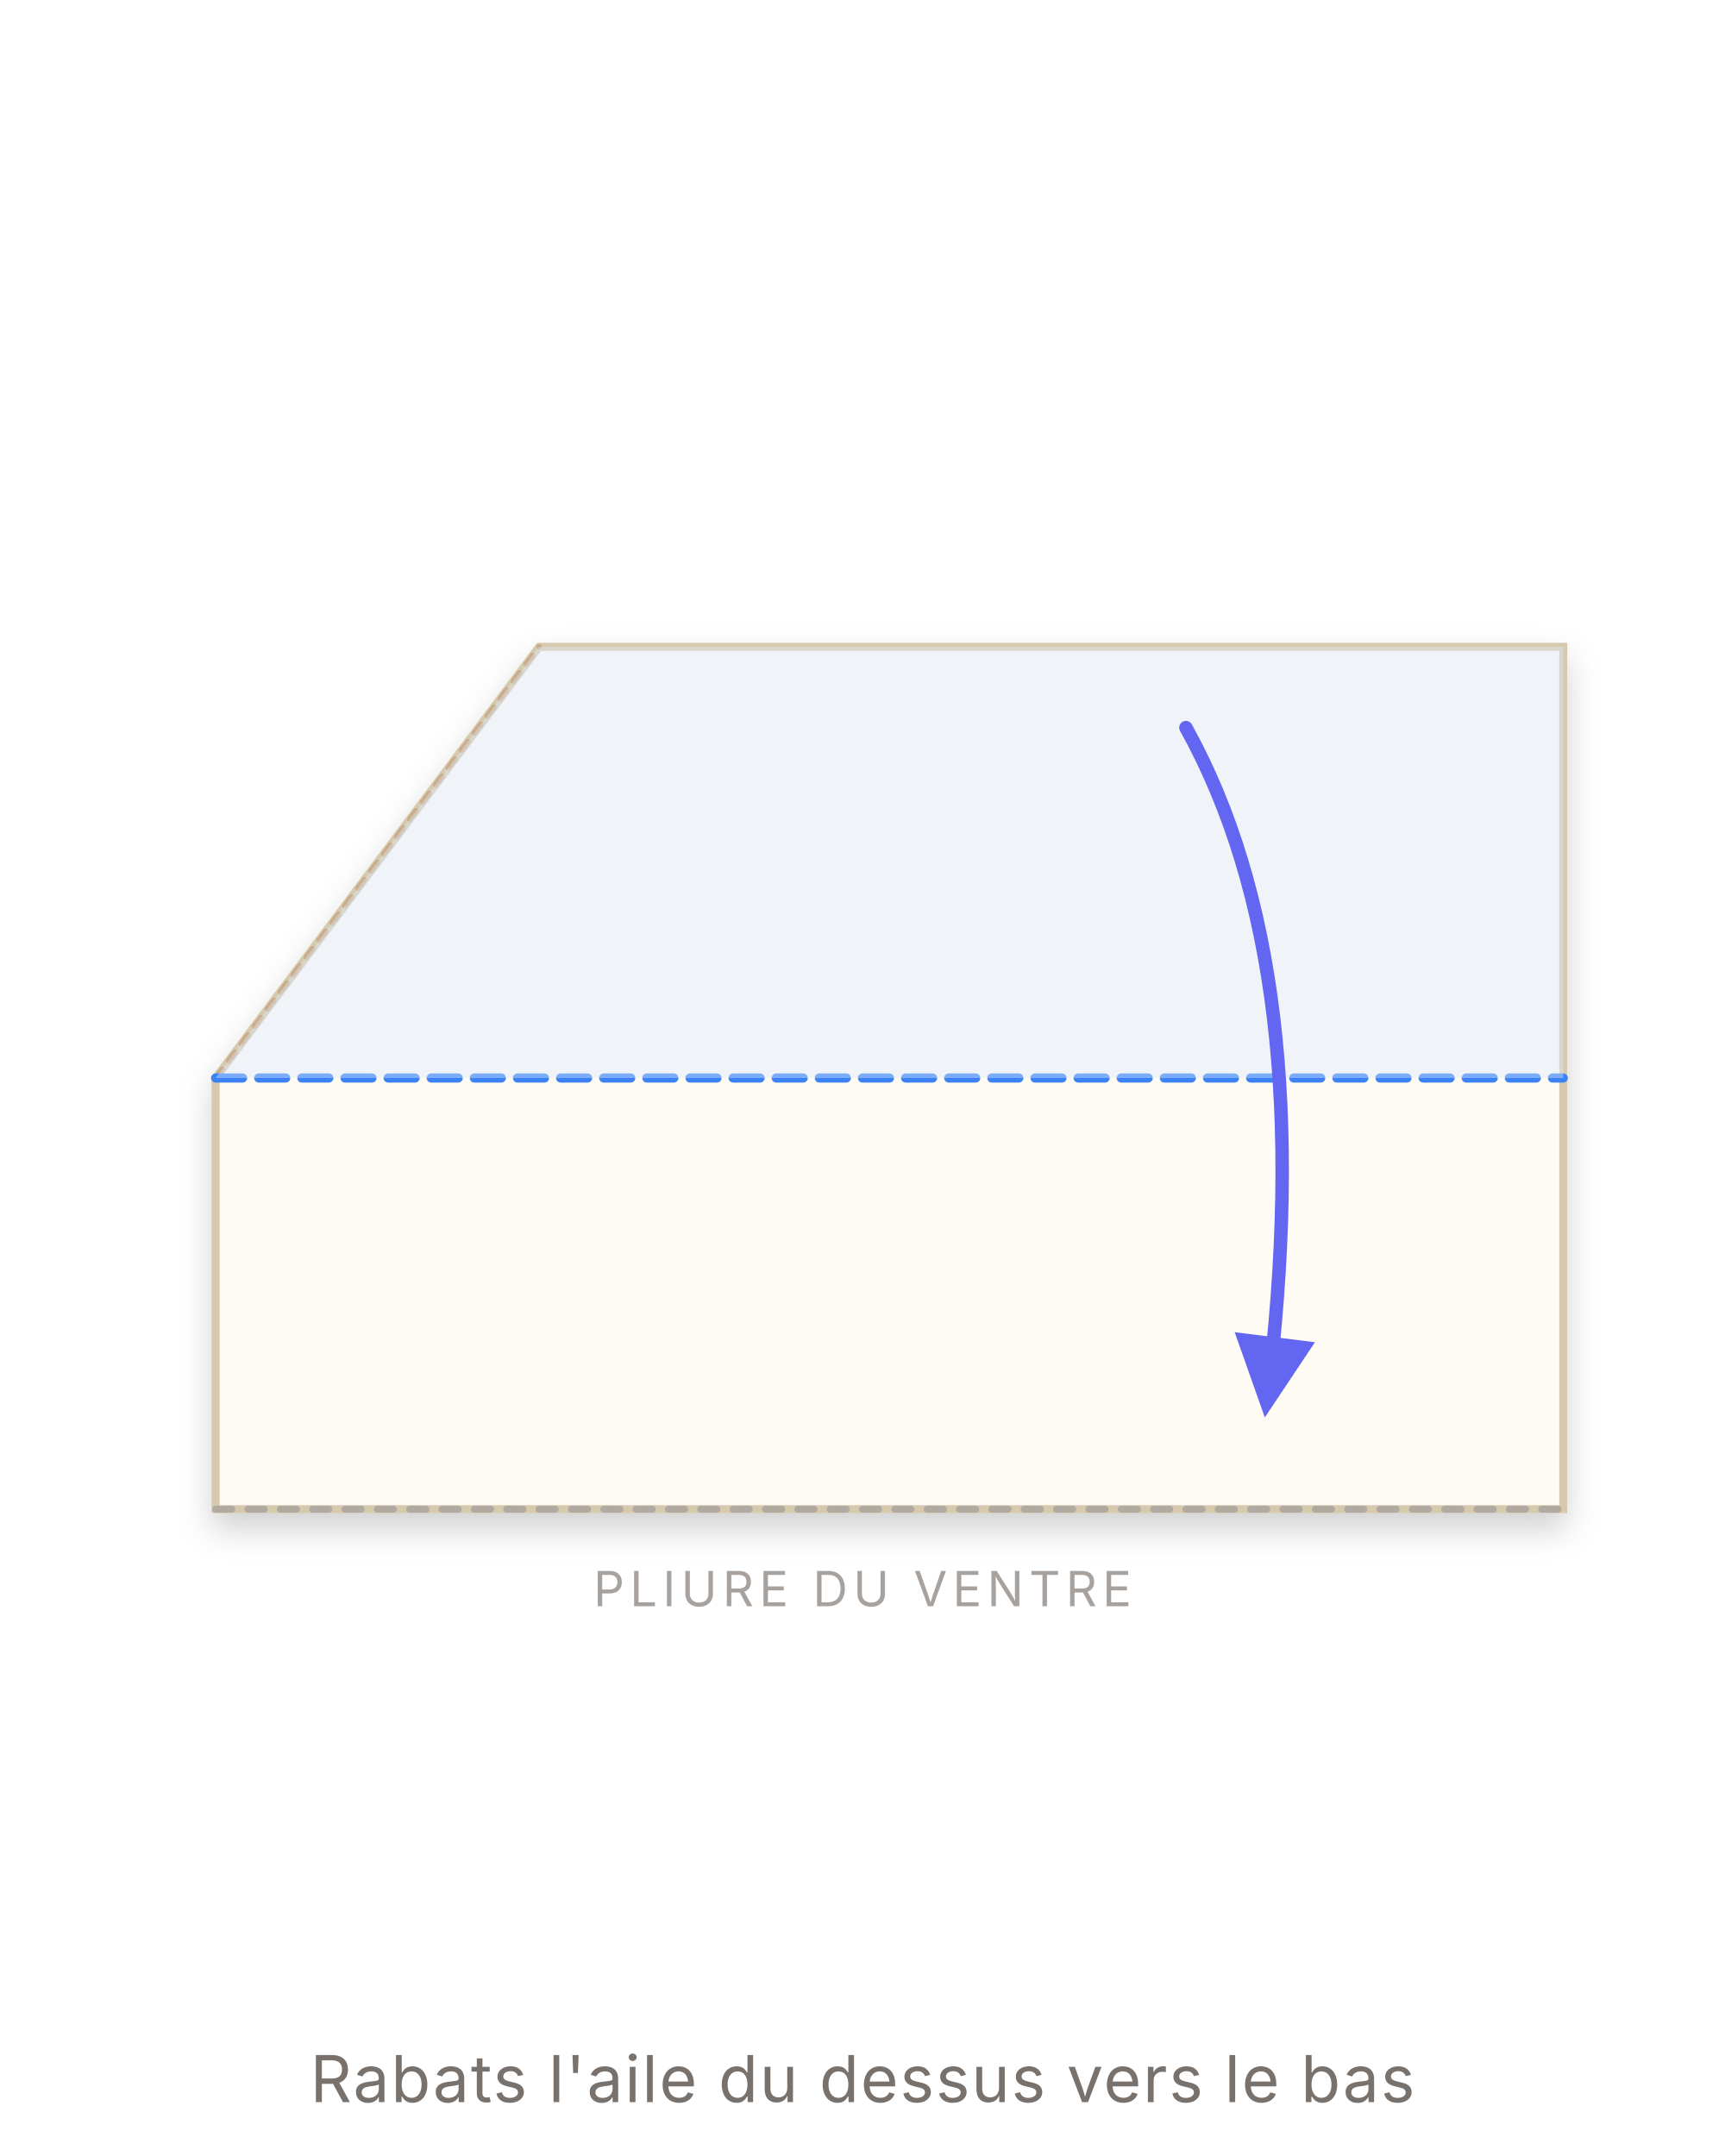
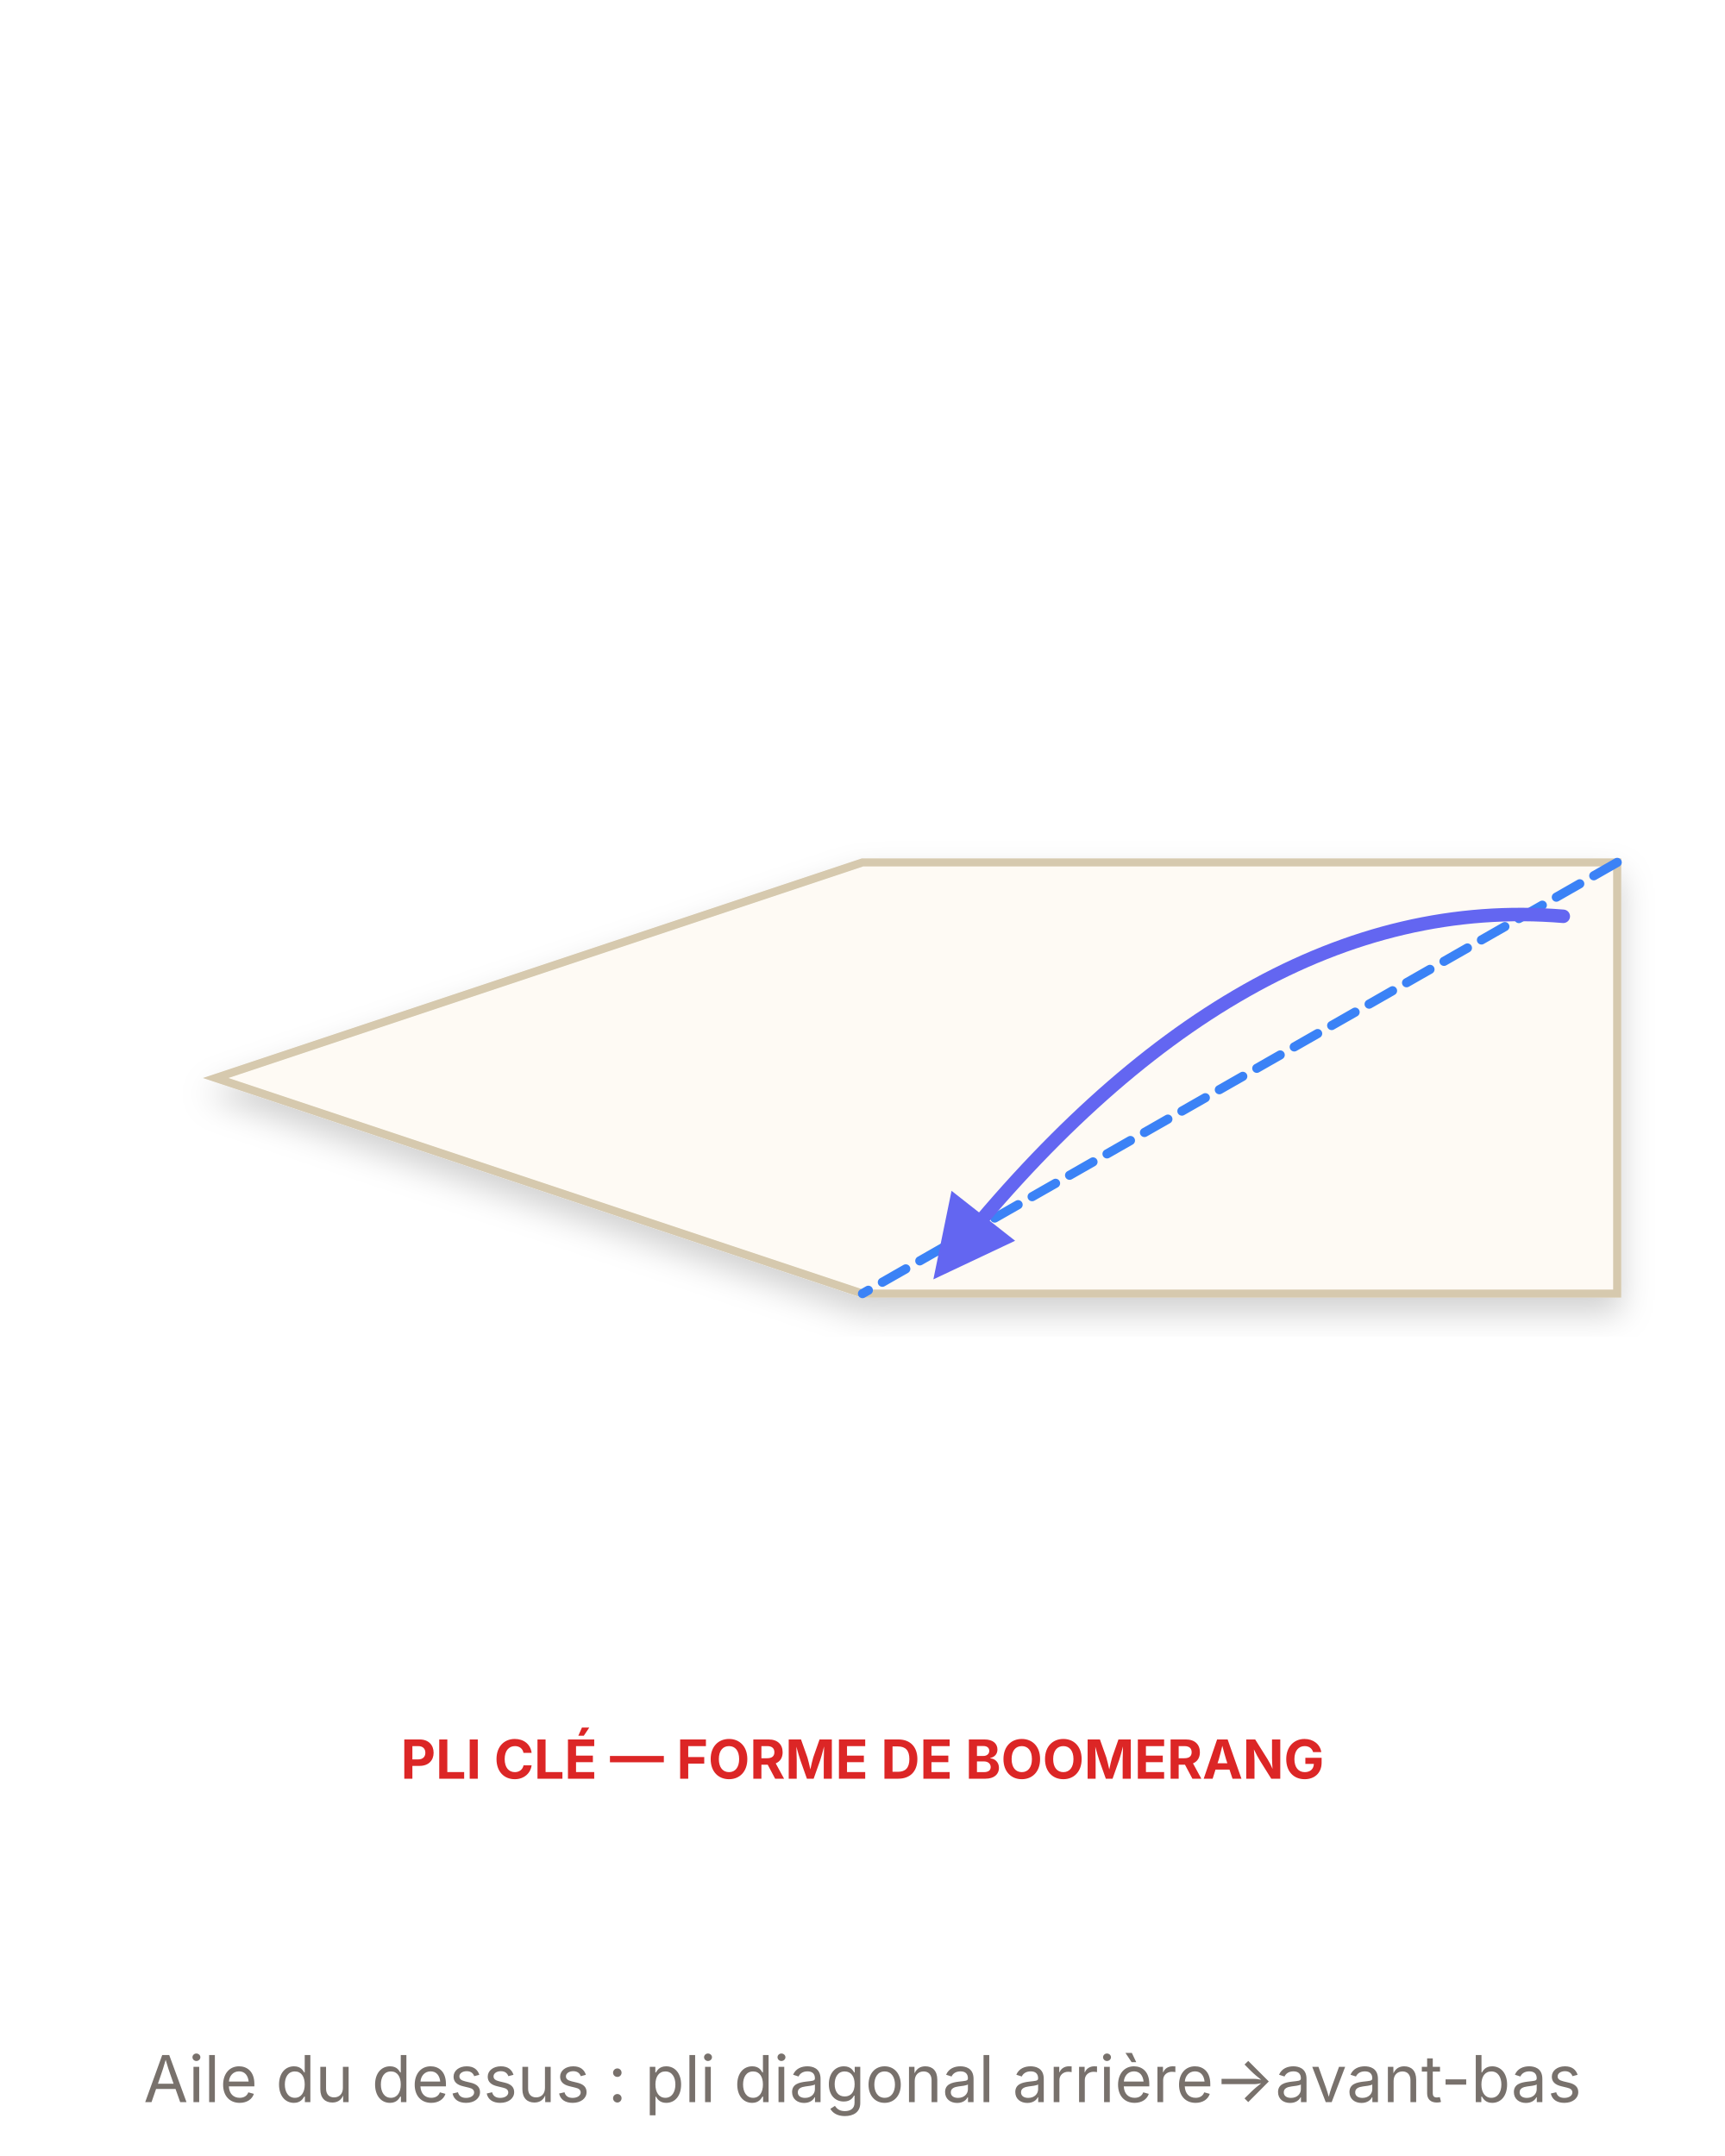
- <svg xmlns="http://www.w3.org/2000/svg" viewBox="0 0 320 400" fill="none" font-family="system-ui, -apple-system, sans-serif">
+ <svg xmlns="http://www.w3.org/2000/svg" viewBox="0 0 320 400" fill="none" font-family="system-ui,-apple-system,sans-serif">
  <defs>
    <filter id="ps" x="-10%" y="-10%" width="120%" height="120%">
      <feGaussianBlur in="SourceAlpha" stdDeviation="3" />
      <feOffset dx="0" dy="3" />
      <feComponentTransfer>
        <feFuncA type="linear" slope="0.18" />
      </feComponentTransfer>
      <feMerge>
        <feMergeNode />
        <feMergeNode in="SourceGraphic" />
      </feMerge>
    </filter>
    <marker id="arr" viewBox="0 0 10 10" refX="8" refY="5" markerWidth="6" markerHeight="6" orient="auto-start-reverse">
      <path d="M 0 0 L 10 5 L 0 10 z" fill="#6366f1" />
    </marker>
    <marker id="arrT" viewBox="0 0 10 10" refX="8" refY="5" markerWidth="6" markerHeight="6" orient="auto-start-reverse">
      <path d="M 0 0 L 10 5 L 0 10 z" fill="#14b8a6" />
    </marker>
    <linearGradient id="foldTri" x1="0" y1="0" x2="1" y2="1">
      <stop offset="0" stop-color="#fff7ed" />
      <stop offset="1" stop-color="#fed7aa" stop-opacity="0.7" />
    </linearGradient>
  </defs>
-   <polygon points="40,200 100,120 290,120 290,280 40,280" fill="#fefaf4" stroke="#d6c9ae" stroke-width="1.5" filter="url(#ps)" />
-   <line x1="40" y1="280" x2="290" y2="280" stroke="#a8a29e" stroke-width="1.3" stroke-dasharray="3 3" stroke-linecap="round" opacity="0.8" />
-   <text x="160" y="298" text-anchor="middle" font-size="9" fill="#a8a29e" letter-spacing="1">PLIURE DU VENTRE</text>
-   <line x1="40" y1="200" x2="100" y2="120" stroke="#c4a07c" stroke-width="1" stroke-dasharray="2 2" stroke-linecap="round" opacity="0.7" />
-   <line x1="40" y1="200" x2="290" y2="200" stroke="#3b82f6" stroke-width="1.7" stroke-dasharray="5 3" stroke-linecap="round" />
-   <polygon points="40,200 100,120 290,120 290,200" fill="#dbeafe" opacity="0.4" />
-   <path d="M 220 135 Q 245 180 235 260" stroke="#6366f1" stroke-width="2.5" stroke-linecap="round" fill="none" marker-end="url(#arr)" />
-   <text x="160" y="390" text-anchor="middle" font-size="12" fill="#78716c" letter-spacing="0.3">Rabats l'aile du dessus vers le bas</text>
+   <polygon points="40,200 160,160 300,160 300,240 160,240" fill="#fefaf4" stroke="#d6c9ae" stroke-width="1.5" filter="url(#ps)" />
+   <line x1="300" y1="160" x2="160" y2="240" stroke="#3b82f6" stroke-width="1.7" stroke-dasharray="5 3" stroke-linecap="round" />
+   <path d="M 290 170 Q 230 165 175 235" stroke="#6366f1" stroke-width="2.5" stroke-linecap="round" fill="none" marker-end="url(#arr)" />
+   <text x="160" y="330" text-anchor="middle" font-size="10" fill="#dc2626" font-weight="700">PLI CLÉ — FORME DE BOOMERANG</text>
+   <text x="160" y="390" text-anchor="middle" font-size="12" fill="#78716c">Aile du dessus : pli diagonal arrière→avant-bas</text>
</svg>
